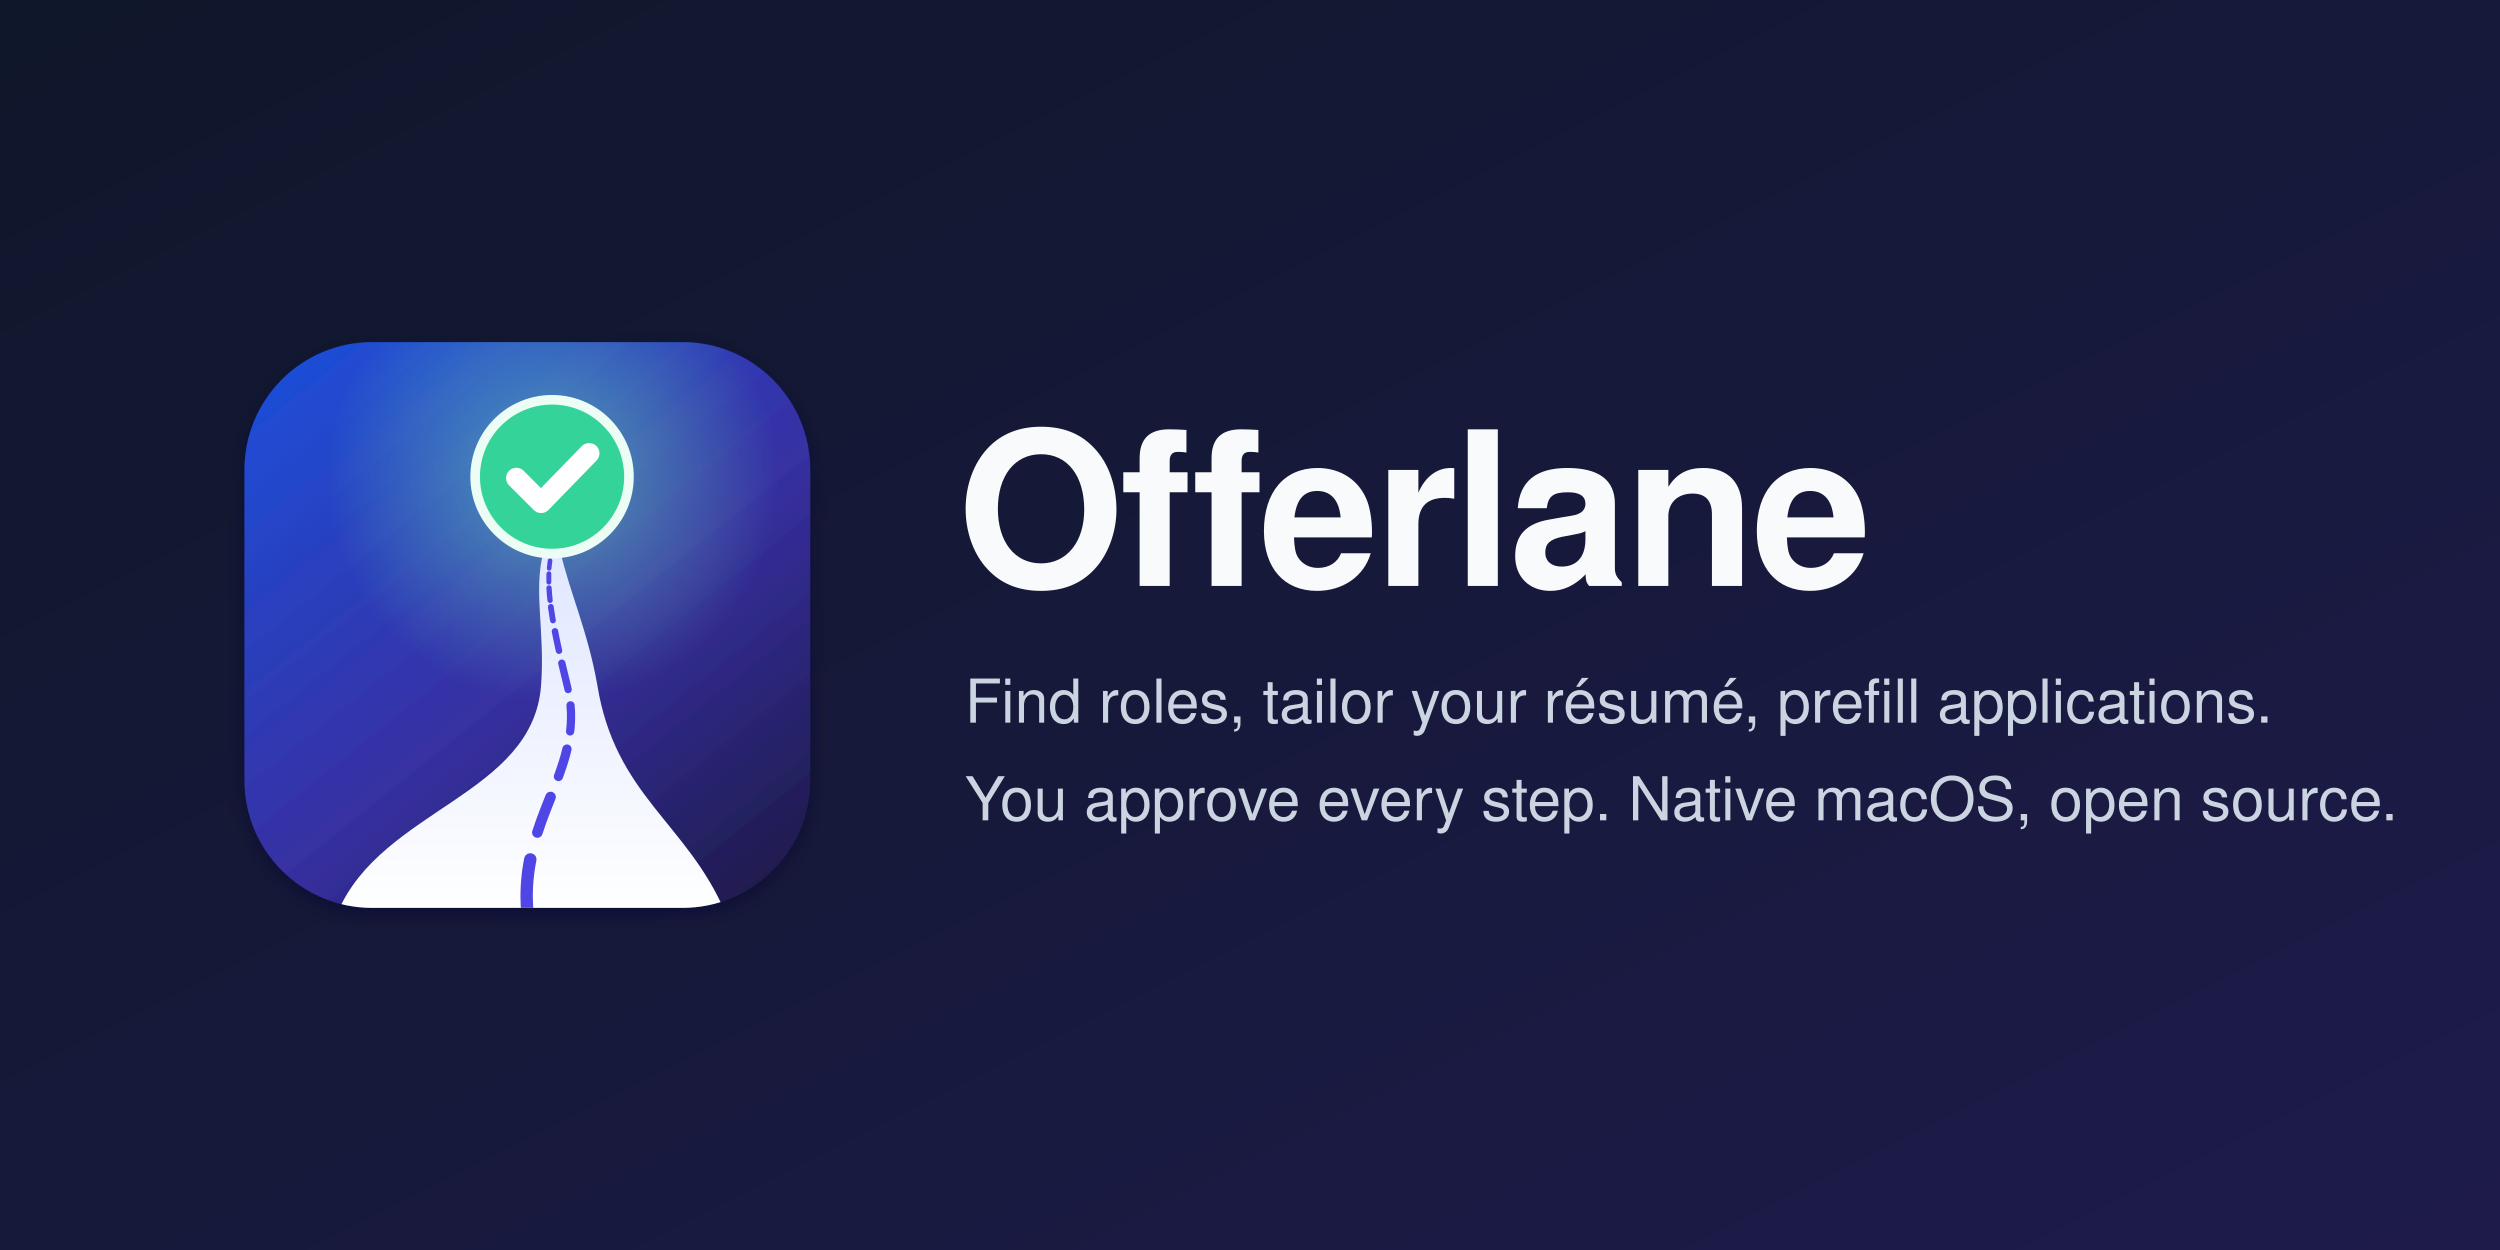
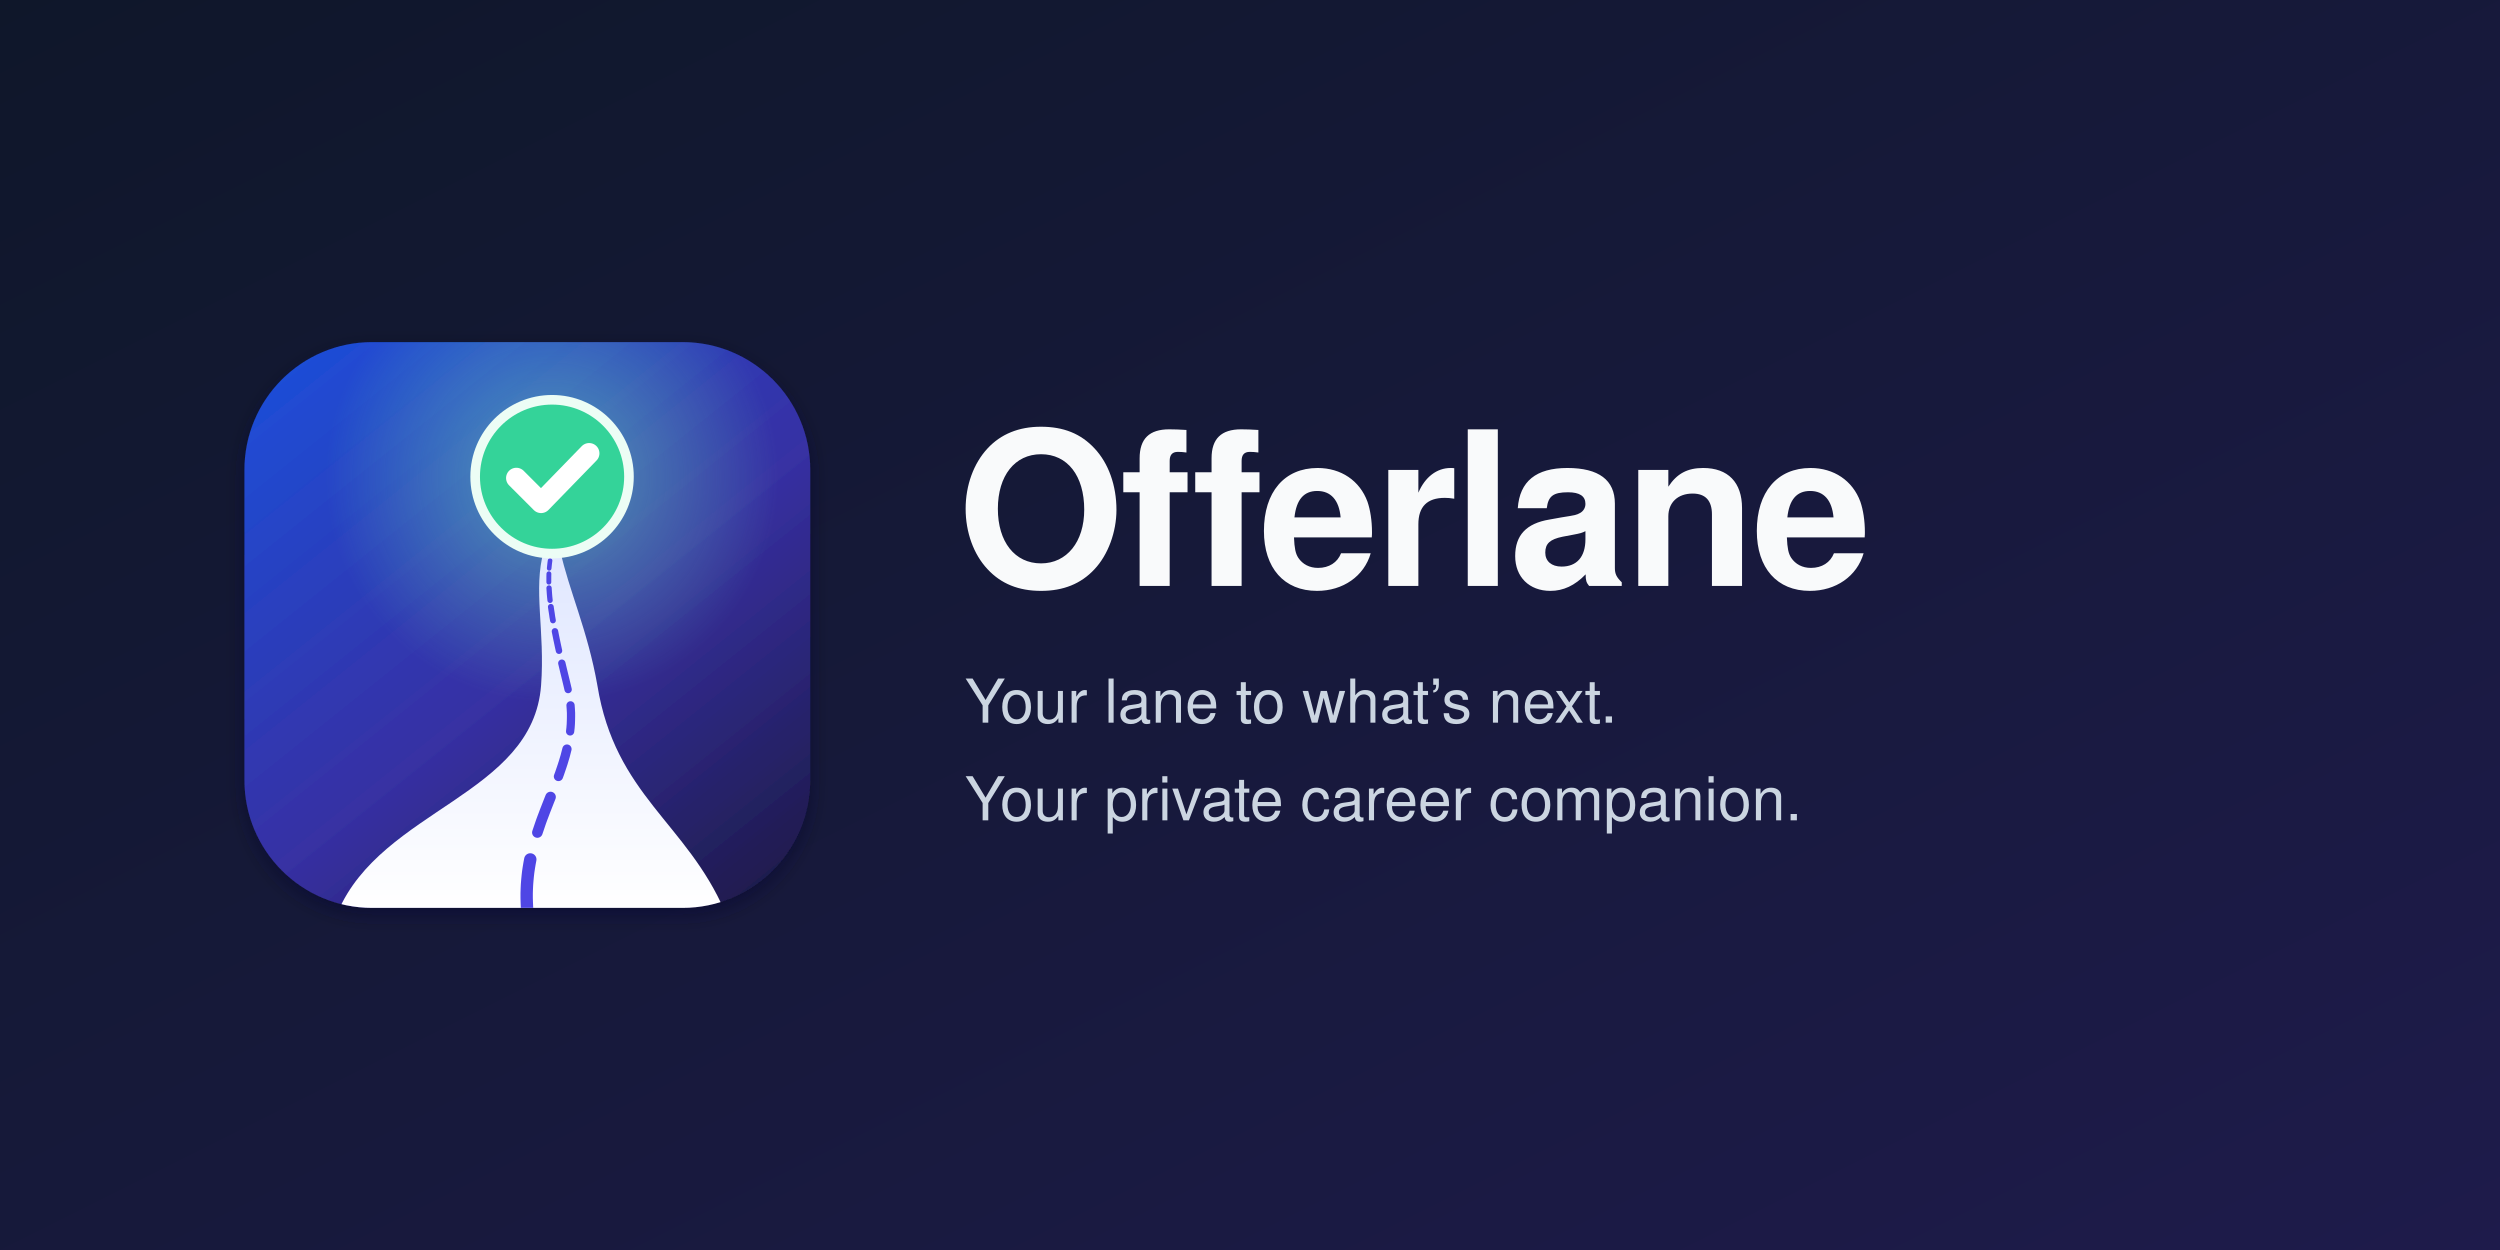
<svg xmlns="http://www.w3.org/2000/svg" width="1280" height="640" viewBox="0 0 1280 640">
  <defs>
    <linearGradient id="sbg" x1="0" y1="0" x2="1" y2="1">
      <stop offset="0" stop-color="#0F172A" />
      <stop offset="1" stop-color="#1E1B4B" />
    </linearGradient>
  </defs>
  <rect width="1280" height="640" fill="url(#sbg)" />
  <svg x="90" y="140" width="360" height="360" viewBox="0 0 1024 1024">
    <defs>
      <linearGradient id="bg" x1="0.1" y1="0" x2="0.9" y2="1">
        <stop offset="0" stop-color="#1D4ED8" />
        <stop offset="0.55" stop-color="#3730A3" />
        <stop offset="1" stop-color="#1E1B4B" />
      </linearGradient>
      <radialGradient id="glow" cx="548" cy="296" r="330" gradientUnits="userSpaceOnUse">
        <stop offset="0" stop-color="#6EE7B7" stop-opacity="0.55" />
        <stop offset="1" stop-color="#6EE7B7" stop-opacity="0" />
      </radialGradient>
      <linearGradient id="road" x1="0" y1="1" x2="0" y2="0">
        <stop offset="0" stop-color="#FFFFFF" />
        <stop offset="1" stop-color="#E0E7FF" />
      </linearGradient>
      <clipPath id="body">
        <rect x="100" y="100" width="824" height="824" rx="186" />
      </clipPath>
      <filter id="shadow" x="-20%" y="-20%" width="140%" height="140%">
        <feDropShadow dx="0" dy="10" stdDeviation="14" flood-color="#0B1030" flood-opacity="0.45" />
      </filter>
    </defs>
    <g filter="url(#shadow)">
      <rect x="100" y="100" width="824" height="824" rx="186" fill="url(#bg)" />
    </g>
    <g clip-path="url(#body)">
      <circle cx="548" cy="296" r="340" fill="url(#glow)" />
      <path d="M 236 930 C 300 780 520 760 532 600 C 538 520 520 460 536 404              L 560 404 C 572 460 600 520 614 600 C 640 760 744 800 800 930 Z" fill="url(#road)" />
      <path d="M 512.0 930.0 L 511.5 923.1 L 511.2 916.2 L 511.0 909.5 L 511.0 902.9 L 511.2 896.4 L 511.5 890.0 L 512.0 883.7 L 512.6 877.4 L 513.3 871.3 L 514.2 865.3 L 515.2 859.3 L 516.3 853.4" fill="none" stroke="#4F46E5" stroke-width="18.0" stroke-linecap="round" />
      <path d="M 526.6 814.2 L 528.4 808.9 L 530.2 803.6 L 532.0 798.3 L 533.9 793.1 L 535.9 787.9 L 537.8 782.8 L 539.8 777.7 L 541.8 772.6 L 543.8 767.5 L 545.8 762.5" fill="none" stroke="#4F46E5" stroke-width="15.4" stroke-linecap="round" />
      <path d="M 557.3 732.6 L 559.1 727.7 L 560.8 722.7 L 562.5 717.7 L 564.1 712.8 L 565.6 707.8 L 567.1 702.8 L 568.4 697.7 L 569.7 692.7" fill="none" stroke="#4F46E5" stroke-width="13.5" stroke-linecap="round" />
      <path d="M 574.3 667.0 L 574.9 661.7 L 575.3 656.4 L 575.5 651.0 L 575.6 645.6 L 575.6 640.1 L 575.3 634.6 L 574.9 629.0" fill="none" stroke="#4F46E5" stroke-width="12.0" stroke-linecap="round" />
      <path d="M 571.4 606.0 L 570.0 600.0 L 568.4 593.3 L 566.8 586.7 L 565.2 580.2 L 563.7 573.9 L 562.2 567.6" fill="none" stroke="#4F46E5" stroke-width="10.7" stroke-linecap="round" />
      <path d="M 558.1 549.5 L 556.8 543.6 L 555.6 537.9 L 554.4 532.2 L 553.3 526.7 L 552.2 521.2" fill="none" stroke="#4F46E5" stroke-width="9.4" stroke-linecap="round" />
      <path d="M 549.3 505.4 L 548.4 500.3 L 547.7 495.3 L 546.9 490.3 L 546.2 485.5" fill="none" stroke="#4F46E5" stroke-width="8.4" stroke-linecap="round" />
      <path d="M 545.1 476.1 L 544.6 471.5 L 544.2 466.9 L 543.9 462.5 L 543.6 458.1" fill="none" stroke="#4F46E5" stroke-width="7.7" stroke-linecap="round" />
      <path d="M 543.3 449.6 L 543.3 445.5 L 543.3 441.4 L 543.4 437.4" fill="none" stroke="#4F46E5" stroke-width="7.1" stroke-linecap="round" />
      <path d="M 543.8 429.5 L 544.2 425.7 L 544.6 421.9 L 545.1 418.2" fill="none" stroke="#4F46E5" stroke-width="6.7" stroke-linecap="round" />
      <path d="M 546.4 411.0 L 547.1 407.5 L 548.0 404.0" fill="none" stroke="#4F46E5" stroke-width="6.2" stroke-linecap="round" />
    </g>
    <circle cx="548" cy="296" r="112" fill="#34D399" stroke="#ECFDF5" stroke-width="14" />
    <path d="M 496 298 L 532 334 L 602 262" fill="none" stroke="#FFFFFF" stroke-width="30" stroke-linecap="round" stroke-linejoin="round" />
  </svg>
  <text x="490" y="300" font-family="-apple-system, 'SF Pro Display', Helvetica, Arial, sans-serif" font-size="110" font-weight="700" letter-spacing="-2" fill="#F9FAFB">Offerlane</text>
-   <text x="494" y="370" font-family="-apple-system, 'SF Pro Text', Helvetica, Arial, sans-serif" font-size="31" font-weight="500" fill="#CBD5E1">Find roles, tailor your résumé, prefill applications.</text>
-   <text x="494" y="420" font-family="-apple-system, 'SF Pro Text', Helvetica, Arial, sans-serif" font-size="31" font-weight="500" fill="#CBD5E1">You approve every step. Native macOS, open source.</text>
+   <text x="494" y="370" font-family="-apple-system, 'SF Pro Text', Helvetica, Arial, sans-serif" font-size="31" font-weight="500" fill="#CBD5E1">Your lane to what’s next.</text>
+   <text x="494" y="420" font-family="-apple-system, 'SF Pro Text', Helvetica, Arial, sans-serif" font-size="31" font-weight="500" fill="#CBD5E1">Your private career companion.</text>
</svg>
